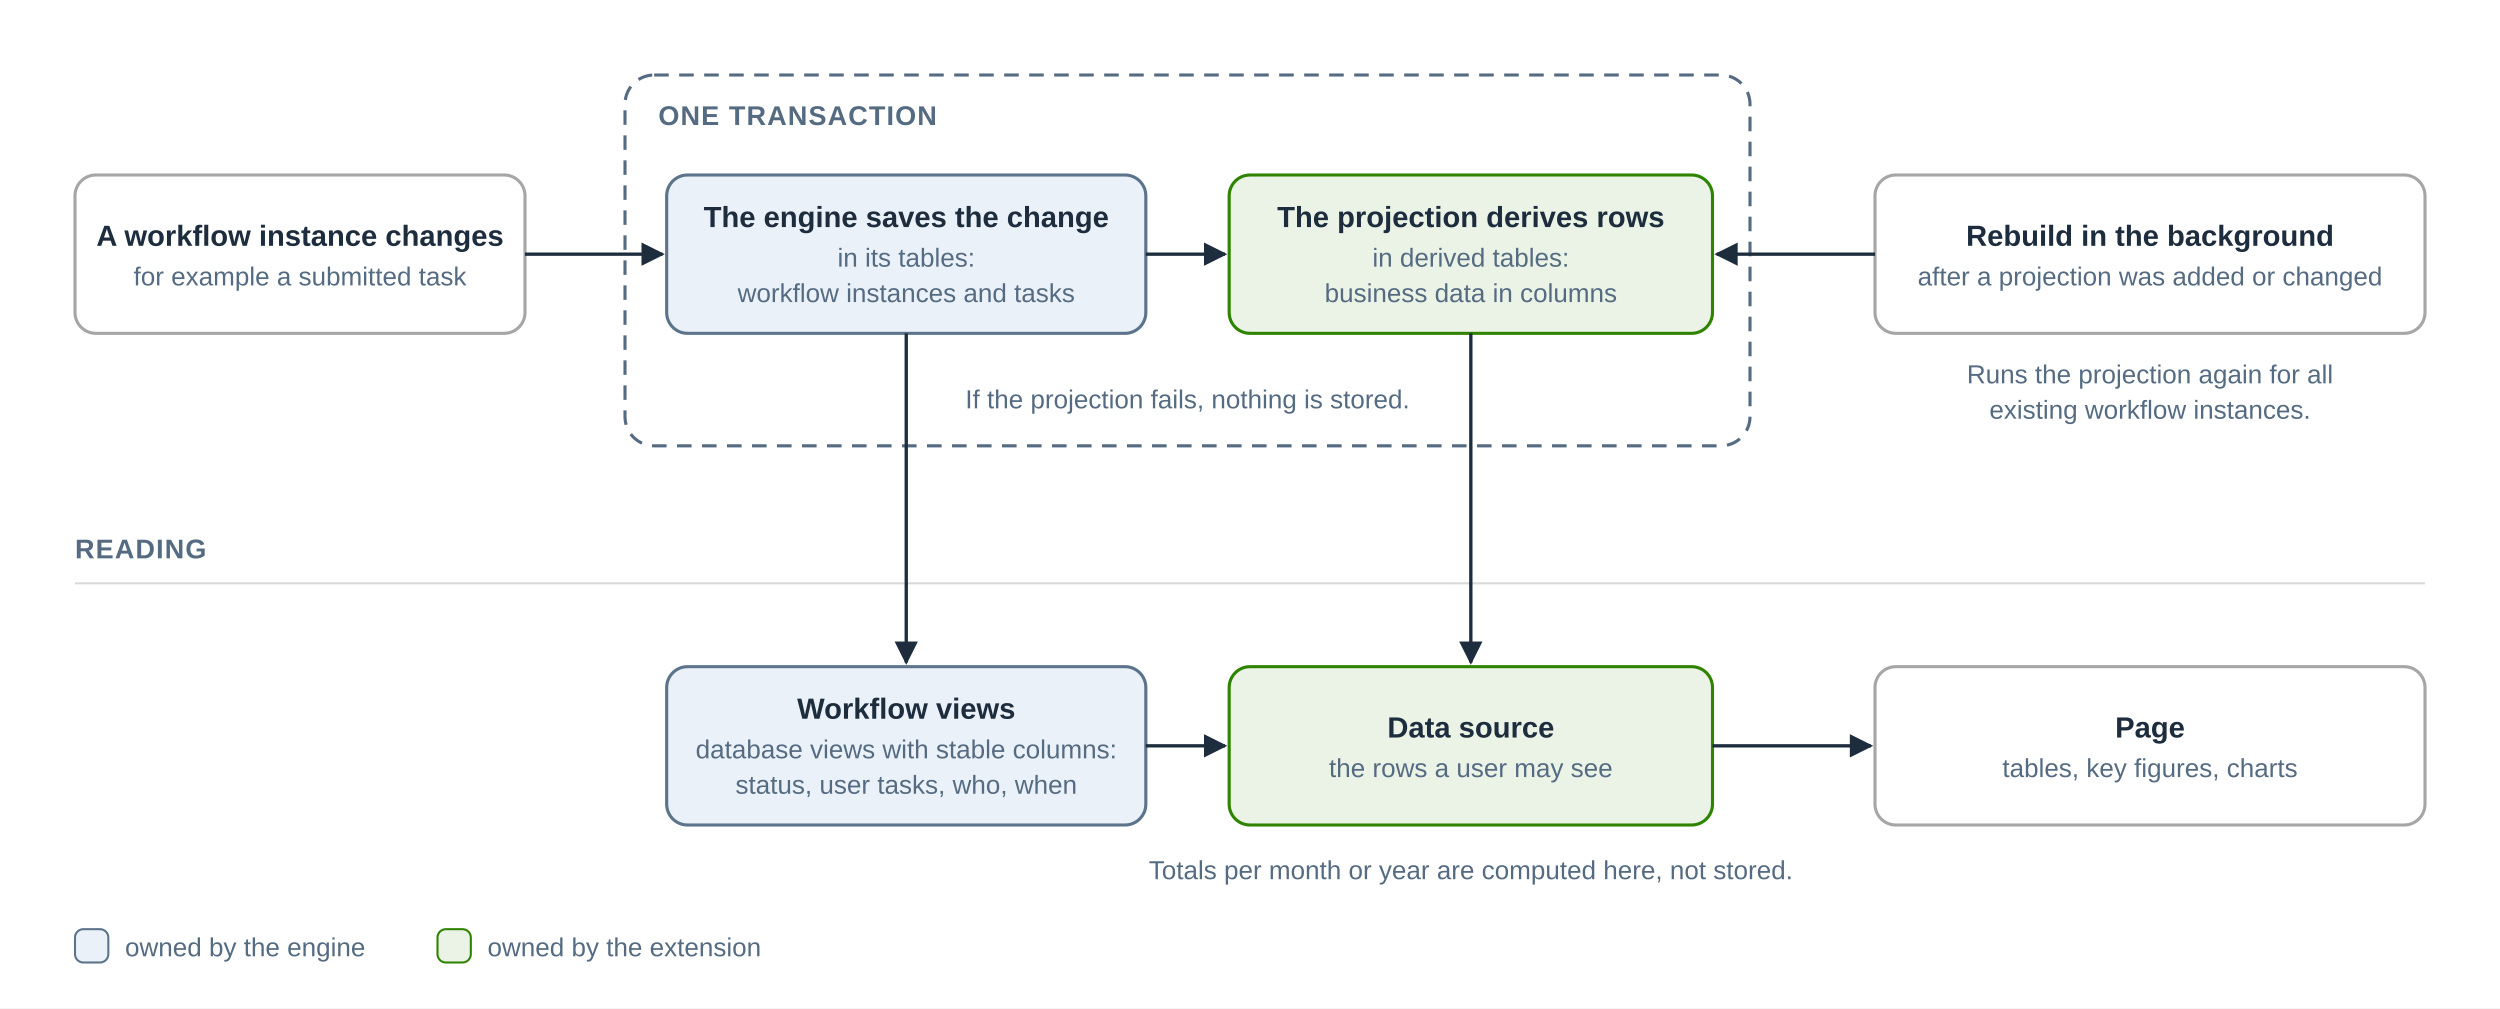
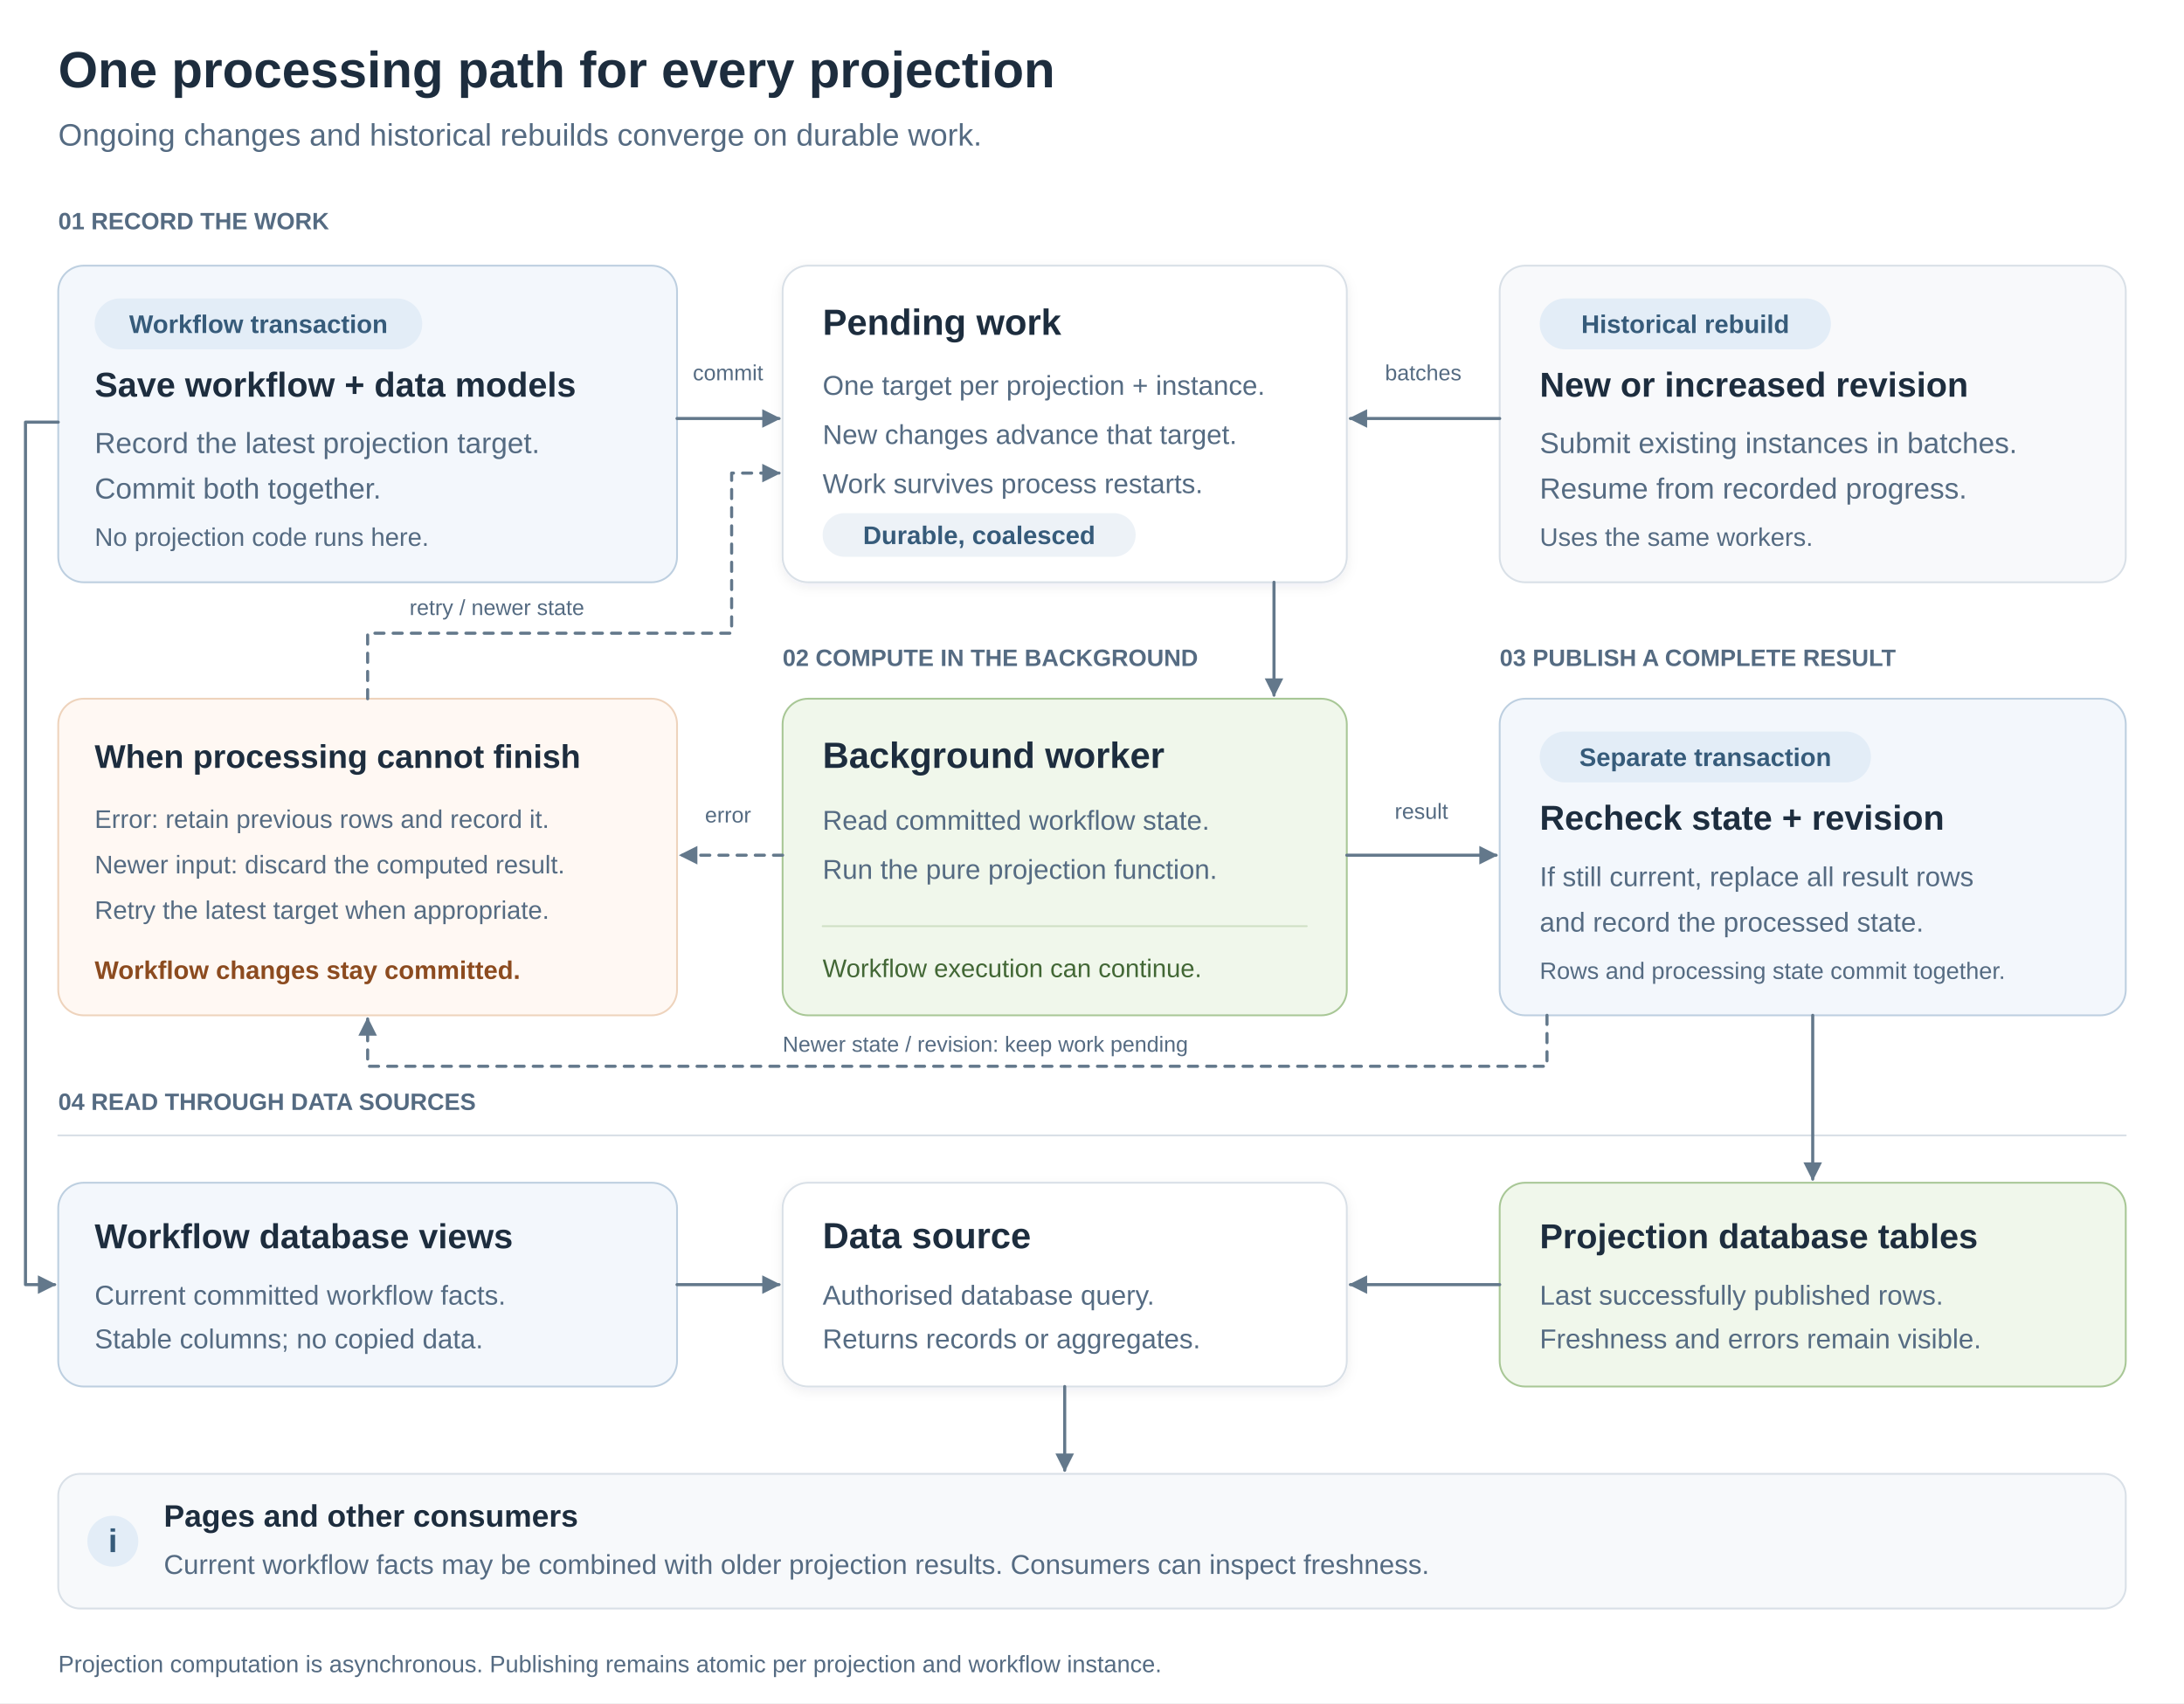
- <svg xmlns="http://www.w3.org/2000/svg" width="1200" height="484" viewBox="0 0 1200 484">
-   <style>text{font-family:"72",Arial,Helvetica,sans-serif;fill:#1d2d3e;font-size:14px} .b{font-weight:700} .s{font-size:12.5px;fill:#556b82} .cap{font-size:13px;font-weight:700;fill:#556b82;letter-spacing:.04em}</style>
+ <svg xmlns="http://www.w3.org/2000/svg" width="1200" height="936" viewBox="0 0 1200 936" role="img" aria-labelledby="title description">
  <defs>
-     <marker id="ah" viewBox="0 0 10 10" refX="9" refY="5" markerWidth="7" markerHeight="7" orient="auto-start-reverse">
-       <path d="M0 0 L10 5 L0 10 z" fill="#1d2d3e" />
+     <filter id="shadow" x="-10%" y="-10%" width="120%" height="130%">
+       <feDropShadow dx="0" dy="2" stdDeviation="3" flood-color="#1d2d3e" flood-opacity="0.07" />
+     </filter>
+     <marker id="arrow" viewBox="0 0 10 10" refX="9" refY="5" markerWidth="6" markerHeight="6" orient="auto-start-reverse">
+       <path d="M0 0 L10 5 L0 10 z" fill="#63788b" />
    </marker>
  </defs>
-   <rect width="1200" height="484" fill="#ffffff" />
-   <rect x="300" y="36" width="540" height="178" rx="14" fill="none" stroke="#556b82" stroke-width="1.5" stroke-dasharray="7 5" />
-   <text class="cap" x="316" y="60">ONE TRANSACTION</text>
-   <rect x="36" y="84" width="216" height="76" rx="10" fill="#ffffff" stroke="#a6a6a6" stroke-width="1.5" />
-   <text class="b" x="144.0" y="118.0" text-anchor="middle">A workflow instance changes</text>
-   <text class="s" x="144.0" y="137.0" text-anchor="middle">for example a submitted task</text>
-   <line x1="252" y1="122" x2="318" y2="122" stroke="#1d2d3e" stroke-width="1.6" marker-end="url(#ah)" />
-   <rect x="320" y="84" width="230" height="76" rx="10" fill="#eaf1f8" stroke="#5b738b" stroke-width="1.5" />
-   <text class="b" x="435.0" y="109.0" text-anchor="middle">The engine saves the change</text>
-   <text class="s" x="435.0" y="128.0" text-anchor="middle">in its tables:</text>
-   <text class="s" x="435.0" y="145.0" text-anchor="middle">workflow instances and tasks</text>
-   <line x1="550" y1="122" x2="588" y2="122" stroke="#1d2d3e" stroke-width="1.6" marker-end="url(#ah)" />
-   <rect x="590" y="84" width="232" height="76" rx="10" fill="#eaf3e6" stroke="#2e8400" stroke-width="1.5" />
-   <text class="b" x="706.0" y="109.0" text-anchor="middle">The projection derives rows</text>
-   <text class="s" x="706.0" y="128.0" text-anchor="middle">in derived tables:</text>
-   <text class="s" x="706.0" y="145.0" text-anchor="middle">business data in columns</text>
-   <text class="s" x="570" y="196" text-anchor="middle">If the projection fails, nothing is stored.</text>
-   <rect x="900" y="84" width="264" height="76" rx="10" fill="#ffffff" stroke="#a6a6a6" stroke-width="1.5" />
-   <text class="b" x="1032.0" y="118.0" text-anchor="middle">Rebuild in the background</text>
-   <text class="s" x="1032.0" y="137.0" text-anchor="middle">after a projection was added or changed</text>
-   <line x1="900" y1="122" x2="824" y2="122" stroke="#1d2d3e" stroke-width="1.6" marker-end="url(#ah)" />
-   <text class="s" x="1032" y="184" text-anchor="middle">Runs the projection again for all</text>
-   <text class="s" x="1032" y="201" text-anchor="middle">existing workflow instances.</text>
-   <text class="cap" x="36" y="268">READING</text>
-   <line x1="36" y1="280" x2="1164" y2="280" stroke="#d9d9d9" />
-   <line x1="435" y1="160" x2="435" y2="318" stroke="#1d2d3e" stroke-width="1.6" marker-end="url(#ah)" />
-   <line x1="706" y1="160" x2="706" y2="318" stroke="#1d2d3e" stroke-width="1.6" marker-end="url(#ah)" />
-   <rect x="320" y="320" width="230" height="76" rx="10" fill="#eaf1f8" stroke="#5b738b" stroke-width="1.5" />
-   <text class="b" x="435.0" y="345.0" text-anchor="middle">Workflow views</text>
-   <text class="s" x="435.0" y="364.0" text-anchor="middle">database views with stable columns:</text>
-   <text class="s" x="435.0" y="381.0" text-anchor="middle">status, user tasks, who, when</text>
-   <line x1="550" y1="358" x2="588" y2="358" stroke="#1d2d3e" stroke-width="1.6" marker-end="url(#ah)" />
-   <rect x="590" y="320" width="232" height="76" rx="10" fill="#eaf3e6" stroke="#2e8400" stroke-width="1.5" />
-   <text class="b" x="706.0" y="354.0" text-anchor="middle">Data source</text>
-   <text class="s" x="706.0" y="373.0" text-anchor="middle">the rows a user may see</text>
-   <line x1="822" y1="358" x2="898" y2="358" stroke="#1d2d3e" stroke-width="1.6" marker-end="url(#ah)" />
-   <rect x="900" y="320" width="264" height="76" rx="10" fill="#ffffff" stroke="#a6a6a6" stroke-width="1.5" />
-   <text class="b" x="1032.0" y="354.0" text-anchor="middle">Page</text>
-   <text class="s" x="1032.0" y="373.0" text-anchor="middle">tables, key figures, charts</text>
-   <text class="s" x="706" y="422" text-anchor="middle">Totals per month or year are computed here, not stored.</text>
-   <rect x="36" y="446" width="16" height="16" rx="4" fill="#eaf1f8" stroke="#5b738b" />
-   <text class="s" x="60" y="459">owned by the engine</text>
-   <rect x="210" y="446" width="16" height="16" rx="4" fill="#eaf3e6" stroke="#2e8400" />
-   <text class="s" x="234" y="459">owned by the extension</text>
+   <style>text{font-family:"72","72full",Arial,Helvetica,sans-serif;fill:#1d2d3e;font-size:16px} .mono{font-family:Consolas,"Liberation Mono",monospace}</style>
+   <rect x="0" y="0" width="1200" height="936" rx="0" fill="#ffffff" />
+   <text x="32" y="48" text-anchor="start" style="font-size:28px;fill:#1d2d3e;font-weight:700">One processing path for every projection</text>
+   <text x="32" y="80" text-anchor="start" style="font-size:17px;fill:#556b82;font-weight:400">Ongoing changes and historical rebuilds converge on durable work.</text>
+   <text x="32" y="126" text-anchor="start" style="font-size:13px;fill:#556b82;font-weight:700">01  RECORD THE WORK</text>
+   <rect x="32" y="146" width="340" height="174" rx="14" fill="#f3f7fc" stroke="#bdcfe0" />
+   <rect x="52" y="164" width="180" height="28" rx="14.0" fill="#e3edf7" />
+   <text x="142.0" y="183.0" text-anchor="middle" style="font-size:14px;fill:#365b7a;font-weight:600">Workflow transaction</text>
+   <text x="52" y="218" text-anchor="start" style="font-size:19px;fill:#1d2d3e;font-weight:700">Save workflow + data models</text>
+   <text x="52" y="249" text-anchor="start" style="font-size:16px;fill:#556b82;font-weight:400">Record the latest projection target.</text>
+   <text x="52" y="274" text-anchor="start" style="font-size:16px;fill:#556b82;font-weight:400">Commit both together.</text>
+   <text x="52" y="300" text-anchor="start" style="font-size:14px;fill:#556b82;font-weight:400">No projection code runs here.</text>
+   <rect x="430" y="146" width="310" height="174" rx="14" fill="#ffffff" stroke="#d9e0e7" filter="url(#shadow)" />
+   <text x="452" y="184" text-anchor="start" style="font-size:20px;fill:#1d2d3e;font-weight:700">Pending work</text>
+   <text x="452" y="217" text-anchor="start" style="font-size:15px;fill:#556b82;font-weight:400">One target per projection + instance.</text>
+   <text x="452" y="244" text-anchor="start" style="font-size:15px;fill:#556b82;font-weight:400">New changes advance that target.</text>
+   <text x="452" y="271" text-anchor="start" style="font-size:15px;fill:#556b82;font-weight:400">Work survives process restarts.</text>
+   <rect x="452" y="282" width="172" height="24" rx="12.0" fill="#edf2f7" />
+   <text x="538.0" y="299.0" text-anchor="middle" style="font-size:14px;fill:#365b7a;font-weight:600">Durable, coalesced</text>
+   <rect x="824" y="146" width="344" height="174" rx="14" fill="#f8f9fb" stroke="#d9e0e7" />
+   <rect x="846" y="164" width="160" height="28" rx="14.0" fill="#e3edf7" />
+   <text x="926.0" y="183.0" text-anchor="middle" style="font-size:14px;fill:#365b7a;font-weight:600">Historical rebuild</text>
+   <text x="846" y="218" text-anchor="start" style="font-size:19px;fill:#1d2d3e;font-weight:700">New or increased revision</text>
+   <text x="846" y="249" text-anchor="start" style="font-size:16px;fill:#556b82;font-weight:400">Submit existing instances in batches.</text>
+   <text x="846" y="274" text-anchor="start" style="font-size:16px;fill:#556b82;font-weight:400">Resume from recorded progress.</text>
+   <text x="846" y="300" text-anchor="start" style="font-size:14px;fill:#556b82;font-weight:400">Uses the same workers.</text>
+   <path d="M372 230 H428" fill="none" stroke="#63788b" stroke-width="1.7" stroke-linecap="round" stroke-linejoin="round" marker-end="url(#arrow)" />
+   <text x="400" y="209" text-anchor="middle" style="font-size:12px;fill:#556b82;font-weight:400">commit</text>
+   <path d="M824 230 H742" fill="none" stroke="#63788b" stroke-width="1.7" stroke-linecap="round" stroke-linejoin="round" marker-end="url(#arrow)" />
+   <text x="782" y="209" text-anchor="middle" style="font-size:12px;fill:#556b82;font-weight:400">batches</text>
+   <text x="430" y="366" text-anchor="start" style="font-size:13px;fill:#556b82;font-weight:700">02  COMPUTE IN THE BACKGROUND</text>
+   <rect x="430" y="384" width="310" height="174" rx="14" fill="#f0f7eb" stroke="#a8c796" />
+   <text x="452" y="422" text-anchor="start" style="font-size:20px;fill:#1d2d3e;font-weight:700">Background worker</text>
+   <text x="452" y="456" text-anchor="start" style="font-size:15px;fill:#556b82;font-weight:400">Read committed workflow state.</text>
+   <text x="452" y="483" text-anchor="start" style="font-size:15px;fill:#556b82;font-weight:400">Run the pure projection function.</text>
+   <path d="M452 509 H718" fill="none" stroke="#cfdfc5" stroke-width="1" stroke-linecap="round" stroke-linejoin="round" />
+   <text x="452" y="537" text-anchor="start" style="font-size:14px;fill:#426735;font-weight:400">Workflow execution can continue.</text>
+   <path d="M700 320 V382" fill="none" stroke="#63788b" stroke-width="1.7" stroke-linecap="round" stroke-linejoin="round" marker-end="url(#arrow)" />
+   <text x="824" y="366" text-anchor="start" style="font-size:13px;fill:#556b82;font-weight:700">03  PUBLISH A COMPLETE RESULT</text>
+   <rect x="824" y="384" width="344" height="174" rx="14" fill="#f3f7fc" stroke="#bdcfe0" />
+   <rect x="846" y="402" width="182" height="28" rx="14.0" fill="#e3edf7" />
+   <text x="937.0" y="421.0" text-anchor="middle" style="font-size:14px;fill:#365b7a;font-weight:600">Separate transaction</text>
+   <text x="846" y="456" text-anchor="start" style="font-size:19px;fill:#1d2d3e;font-weight:700">Recheck state + revision</text>
+   <text x="846" y="487" text-anchor="start" style="font-size:15px;fill:#556b82;font-weight:400">If still current, replace all result rows</text>
+   <text x="846" y="512" text-anchor="start" style="font-size:15px;fill:#556b82;font-weight:400">and record the processed state.</text>
+   <text x="846" y="538" text-anchor="start" style="font-size:13px;fill:#556b82;font-weight:400">Rows and processing state commit together.</text>
+   <path d="M740 470 H822" fill="none" stroke="#63788b" stroke-width="1.7" stroke-linecap="round" stroke-linejoin="round" marker-end="url(#arrow)" />
+   <text x="781" y="450" text-anchor="middle" style="font-size:12px;fill:#556b82;font-weight:400">result</text>
+   <rect x="32" y="384" width="340" height="174" rx="14" fill="#fff8f3" stroke="#eed3bc" />
+   <text x="52" y="422" text-anchor="start" style="font-size:18px;fill:#1d2d3e;font-weight:700">When processing cannot finish</text>
+   <text x="52" y="455" text-anchor="start" style="font-size:14px;fill:#556b82;font-weight:400">Error: retain previous rows and record it.</text>
+   <text x="52" y="480" text-anchor="start" style="font-size:14px;fill:#556b82;font-weight:400">Newer input: discard the computed result.</text>
+   <text x="52" y="505" text-anchor="start" style="font-size:14px;fill:#556b82;font-weight:400">Retry the latest target when appropriate.</text>
+   <text x="52" y="538" text-anchor="start" style="font-size:14px;fill:#8c4b1f;font-weight:600">Workflow changes stay committed.</text>
+   <path d="M430 470 H374" fill="none" stroke="#63788b" stroke-width="1.7" stroke-linecap="round" stroke-linejoin="round" marker-end="url(#arrow)" stroke-dasharray="5 5" />
+   <text x="400" y="452" text-anchor="middle" style="font-size:12px;fill:#556b82;font-weight:400">error</text>
+   <path d="M850 558 V586 H202 V560" fill="none" stroke="#63788b" stroke-width="1.7" stroke-linecap="round" stroke-linejoin="round" marker-end="url(#arrow)" stroke-dasharray="5 5" />
+   <text x="430" y="578" text-anchor="start" style="font-size:12px;fill:#556b82;font-weight:400">Newer state / revision: keep work pending</text>
+   <path d="M202 384 V348 H402 V260 H428" fill="none" stroke="#63788b" stroke-width="1.7" stroke-linecap="round" stroke-linejoin="round" marker-end="url(#arrow)" stroke-dasharray="5 5" />
+   <text x="225" y="338" text-anchor="start" style="font-size:12px;fill:#556b82;font-weight:400">retry / newer state</text>
+   <text x="32" y="610" text-anchor="start" style="font-size:13px;fill:#556b82;font-weight:700">04  READ THROUGH DATA SOURCES</text>
+   <path d="M32 624 H1168" fill="none" stroke="#d9e0e7" stroke-width="1" stroke-linecap="round" stroke-linejoin="round" />
+   <rect x="32" y="650" width="340" height="112" rx="14" fill="#f3f7fc" stroke="#bdcfe0" />
+   <text x="52" y="686" text-anchor="start" style="font-size:19px;fill:#1d2d3e;font-weight:700">Workflow database views</text>
+   <text x="52" y="717" text-anchor="start" style="font-size:15px;fill:#556b82;font-weight:400">Current committed workflow facts.</text>
+   <text x="52" y="741" text-anchor="start" style="font-size:15px;fill:#556b82;font-weight:400">Stable columns; no copied data.</text>
+   <path d="M32 232 H14 V706 H30" fill="none" stroke="#63788b" stroke-width="1.7" stroke-linecap="round" stroke-linejoin="round" marker-end="url(#arrow)" />
+   <rect x="824" y="650" width="344" height="112" rx="14" fill="#f0f7eb" stroke="#a8c796" />
+   <text x="846" y="686" text-anchor="start" style="font-size:19px;fill:#1d2d3e;font-weight:700">Projection database tables</text>
+   <text x="846" y="717" text-anchor="start" style="font-size:15px;fill:#556b82;font-weight:400">Last successfully published rows.</text>
+   <text x="846" y="741" text-anchor="start" style="font-size:15px;fill:#556b82;font-weight:400">Freshness and errors remain visible.</text>
+   <path d="M996 558 V648" fill="none" stroke="#63788b" stroke-width="1.7" stroke-linecap="round" stroke-linejoin="round" marker-end="url(#arrow)" />
+   <rect x="430" y="650" width="310" height="112" rx="14" fill="#ffffff" stroke="#d9e0e7" filter="url(#shadow)" />
+   <text x="452" y="686" text-anchor="start" style="font-size:20px;fill:#1d2d3e;font-weight:700">Data source</text>
+   <text x="452" y="717" text-anchor="start" style="font-size:15px;fill:#556b82;font-weight:400">Authorised database query.</text>
+   <text x="452" y="741" text-anchor="start" style="font-size:15px;fill:#556b82;font-weight:400">Returns records or aggregates.</text>
+   <path d="M372 706 H428" fill="none" stroke="#63788b" stroke-width="1.7" stroke-linecap="round" stroke-linejoin="round" marker-end="url(#arrow)" />
+   <path d="M824 706 H742" fill="none" stroke="#63788b" stroke-width="1.7" stroke-linecap="round" stroke-linejoin="round" marker-end="url(#arrow)" />
+   <rect x="32" y="810" width="1136" height="74" rx="12" fill="#f7f9fb" stroke="#d9e0e7" />
+   <circle cx="62" cy="847" r="14" fill="#e3edf7" />
+   <text x="62" y="853" text-anchor="middle" style="font-size:18px;fill:#365b7a;font-weight:700">i</text>
+   <text x="90" y="839" text-anchor="start" style="font-size:17px;fill:#1d2d3e;font-weight:700">Pages and other consumers</text>
+   <text x="90" y="865" text-anchor="start" style="font-size:15px;fill:#556b82;font-weight:400">Current workflow facts may be combined with older projection results. Consumers can inspect freshness.</text>
+   <path d="M585 762 V808" fill="none" stroke="#63788b" stroke-width="1.7" stroke-linecap="round" stroke-linejoin="round" marker-end="url(#arrow)" />
+   <text x="32" y="919" text-anchor="start" style="font-size:13px;fill:#556b82;font-weight:400">Projection computation is asynchronous. Publishing remains atomic per projection and workflow instance.</text>
</svg>
